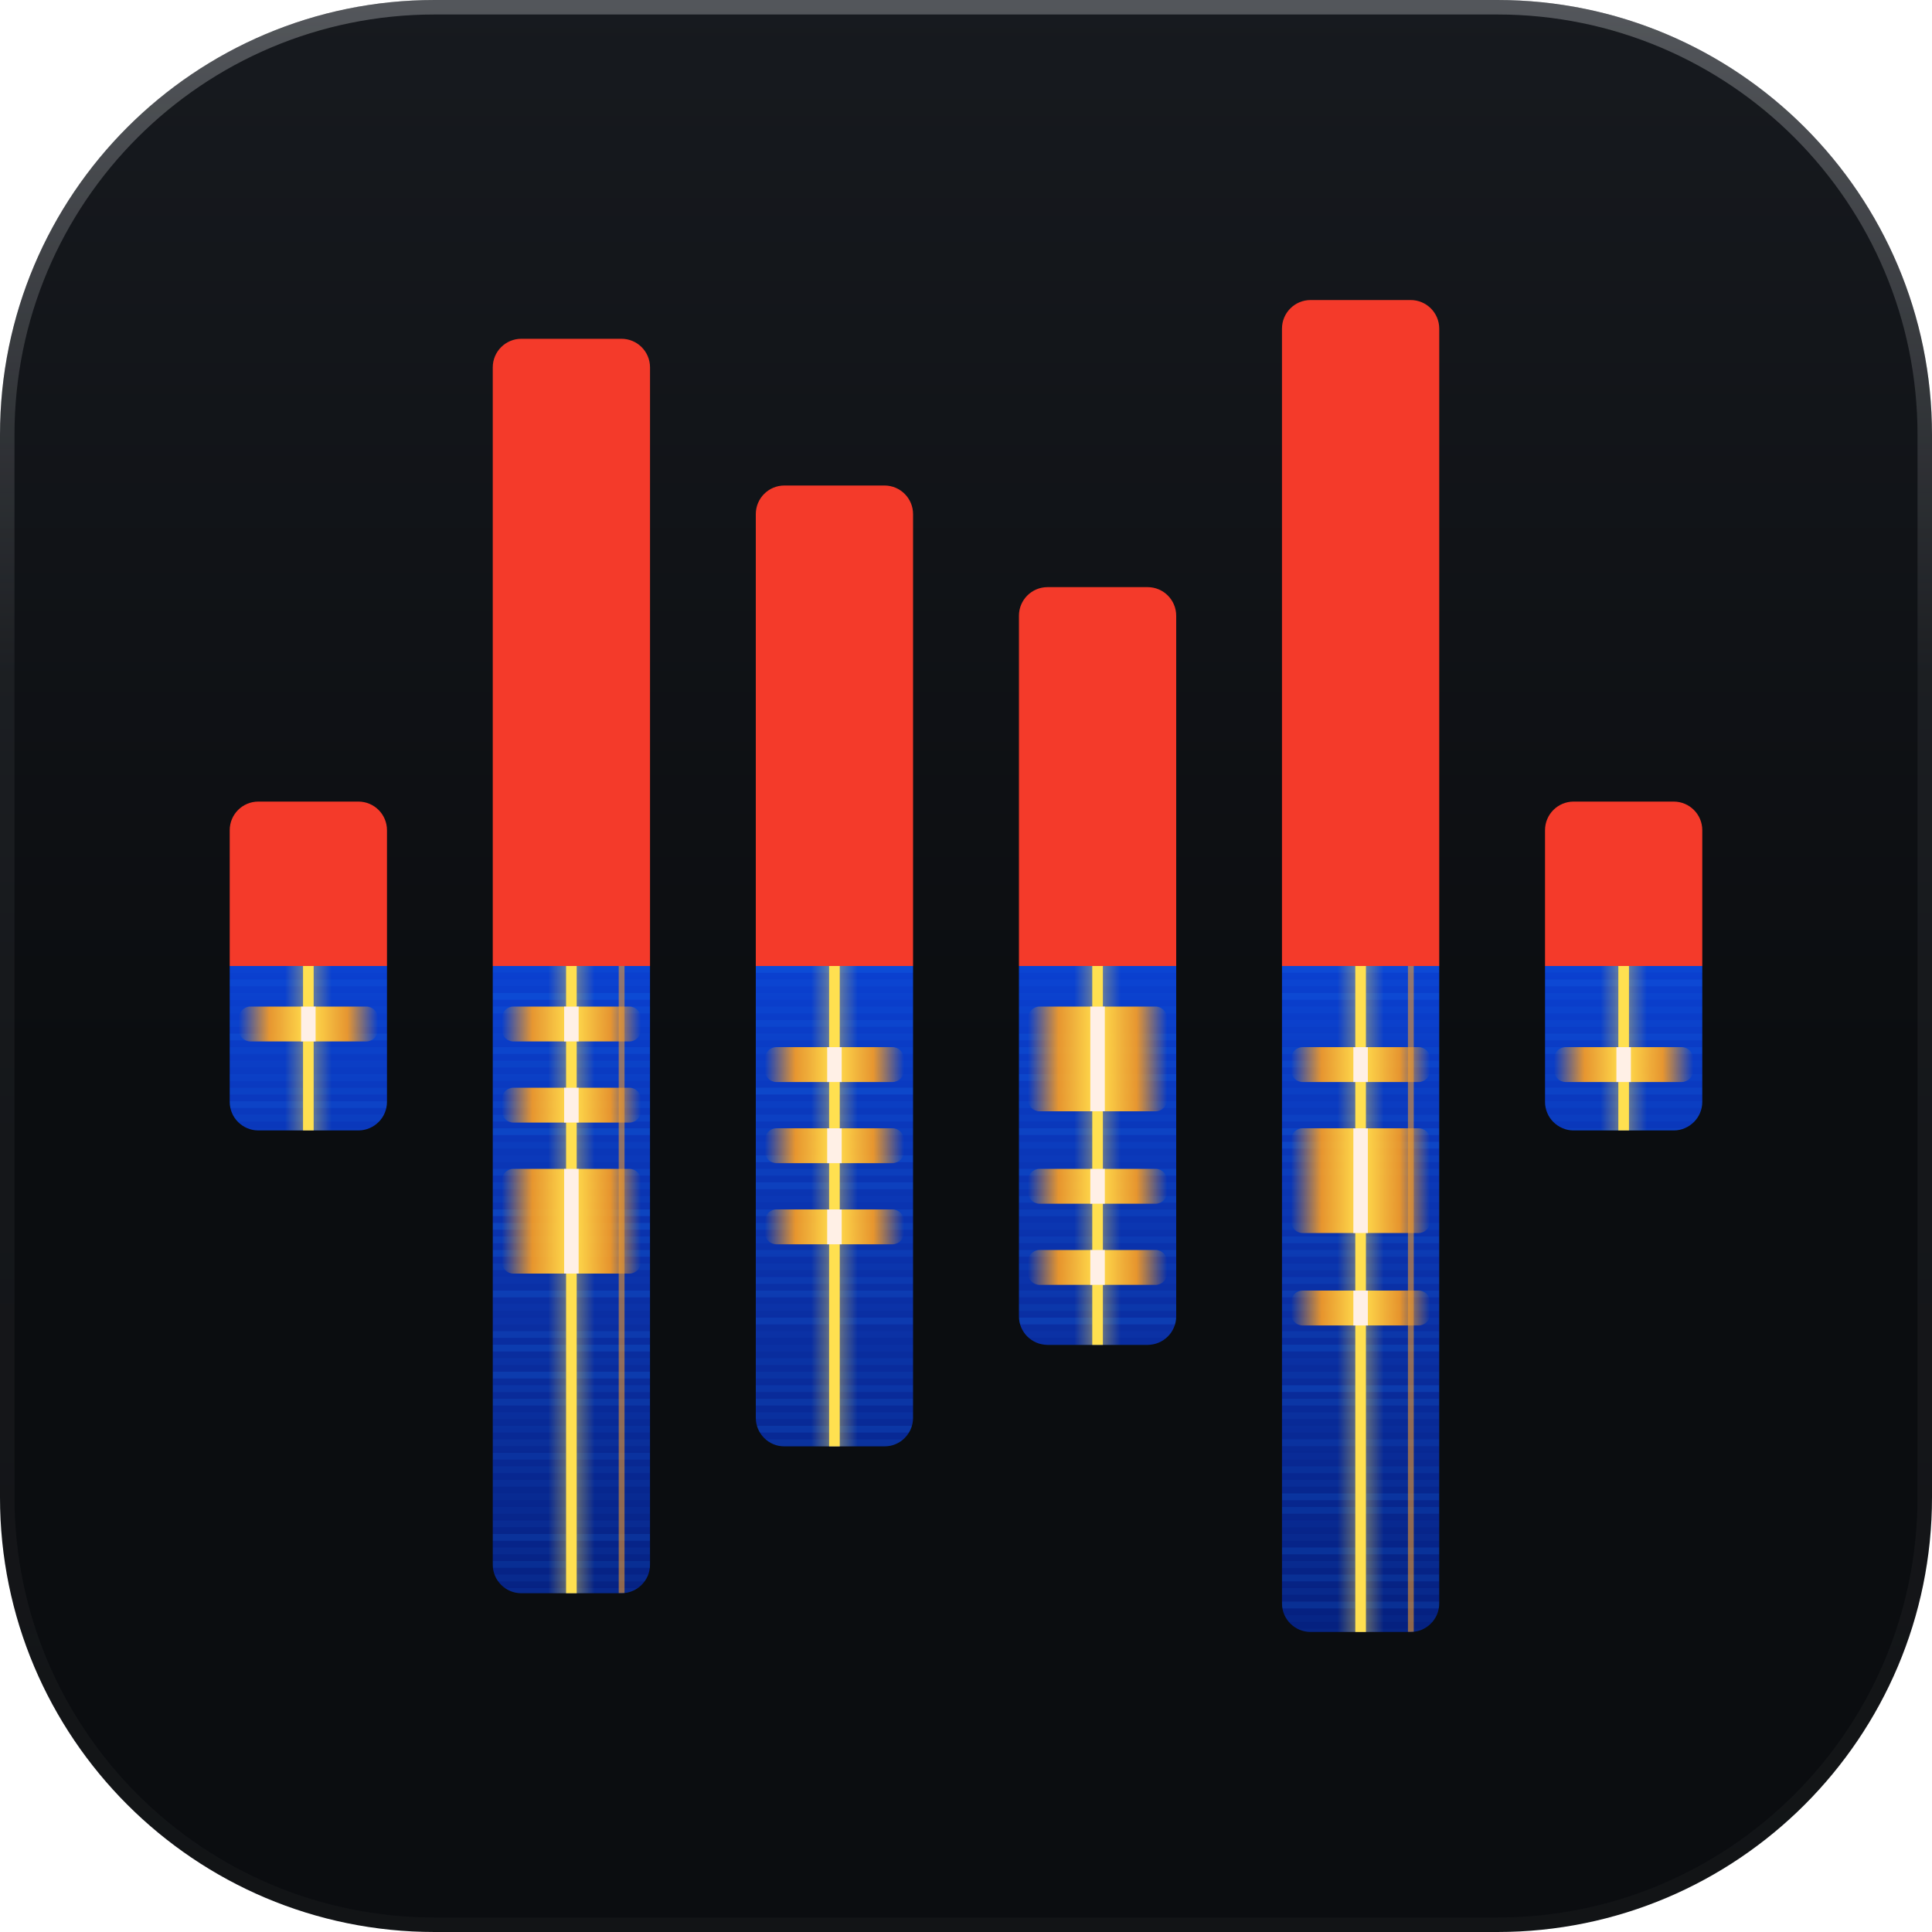
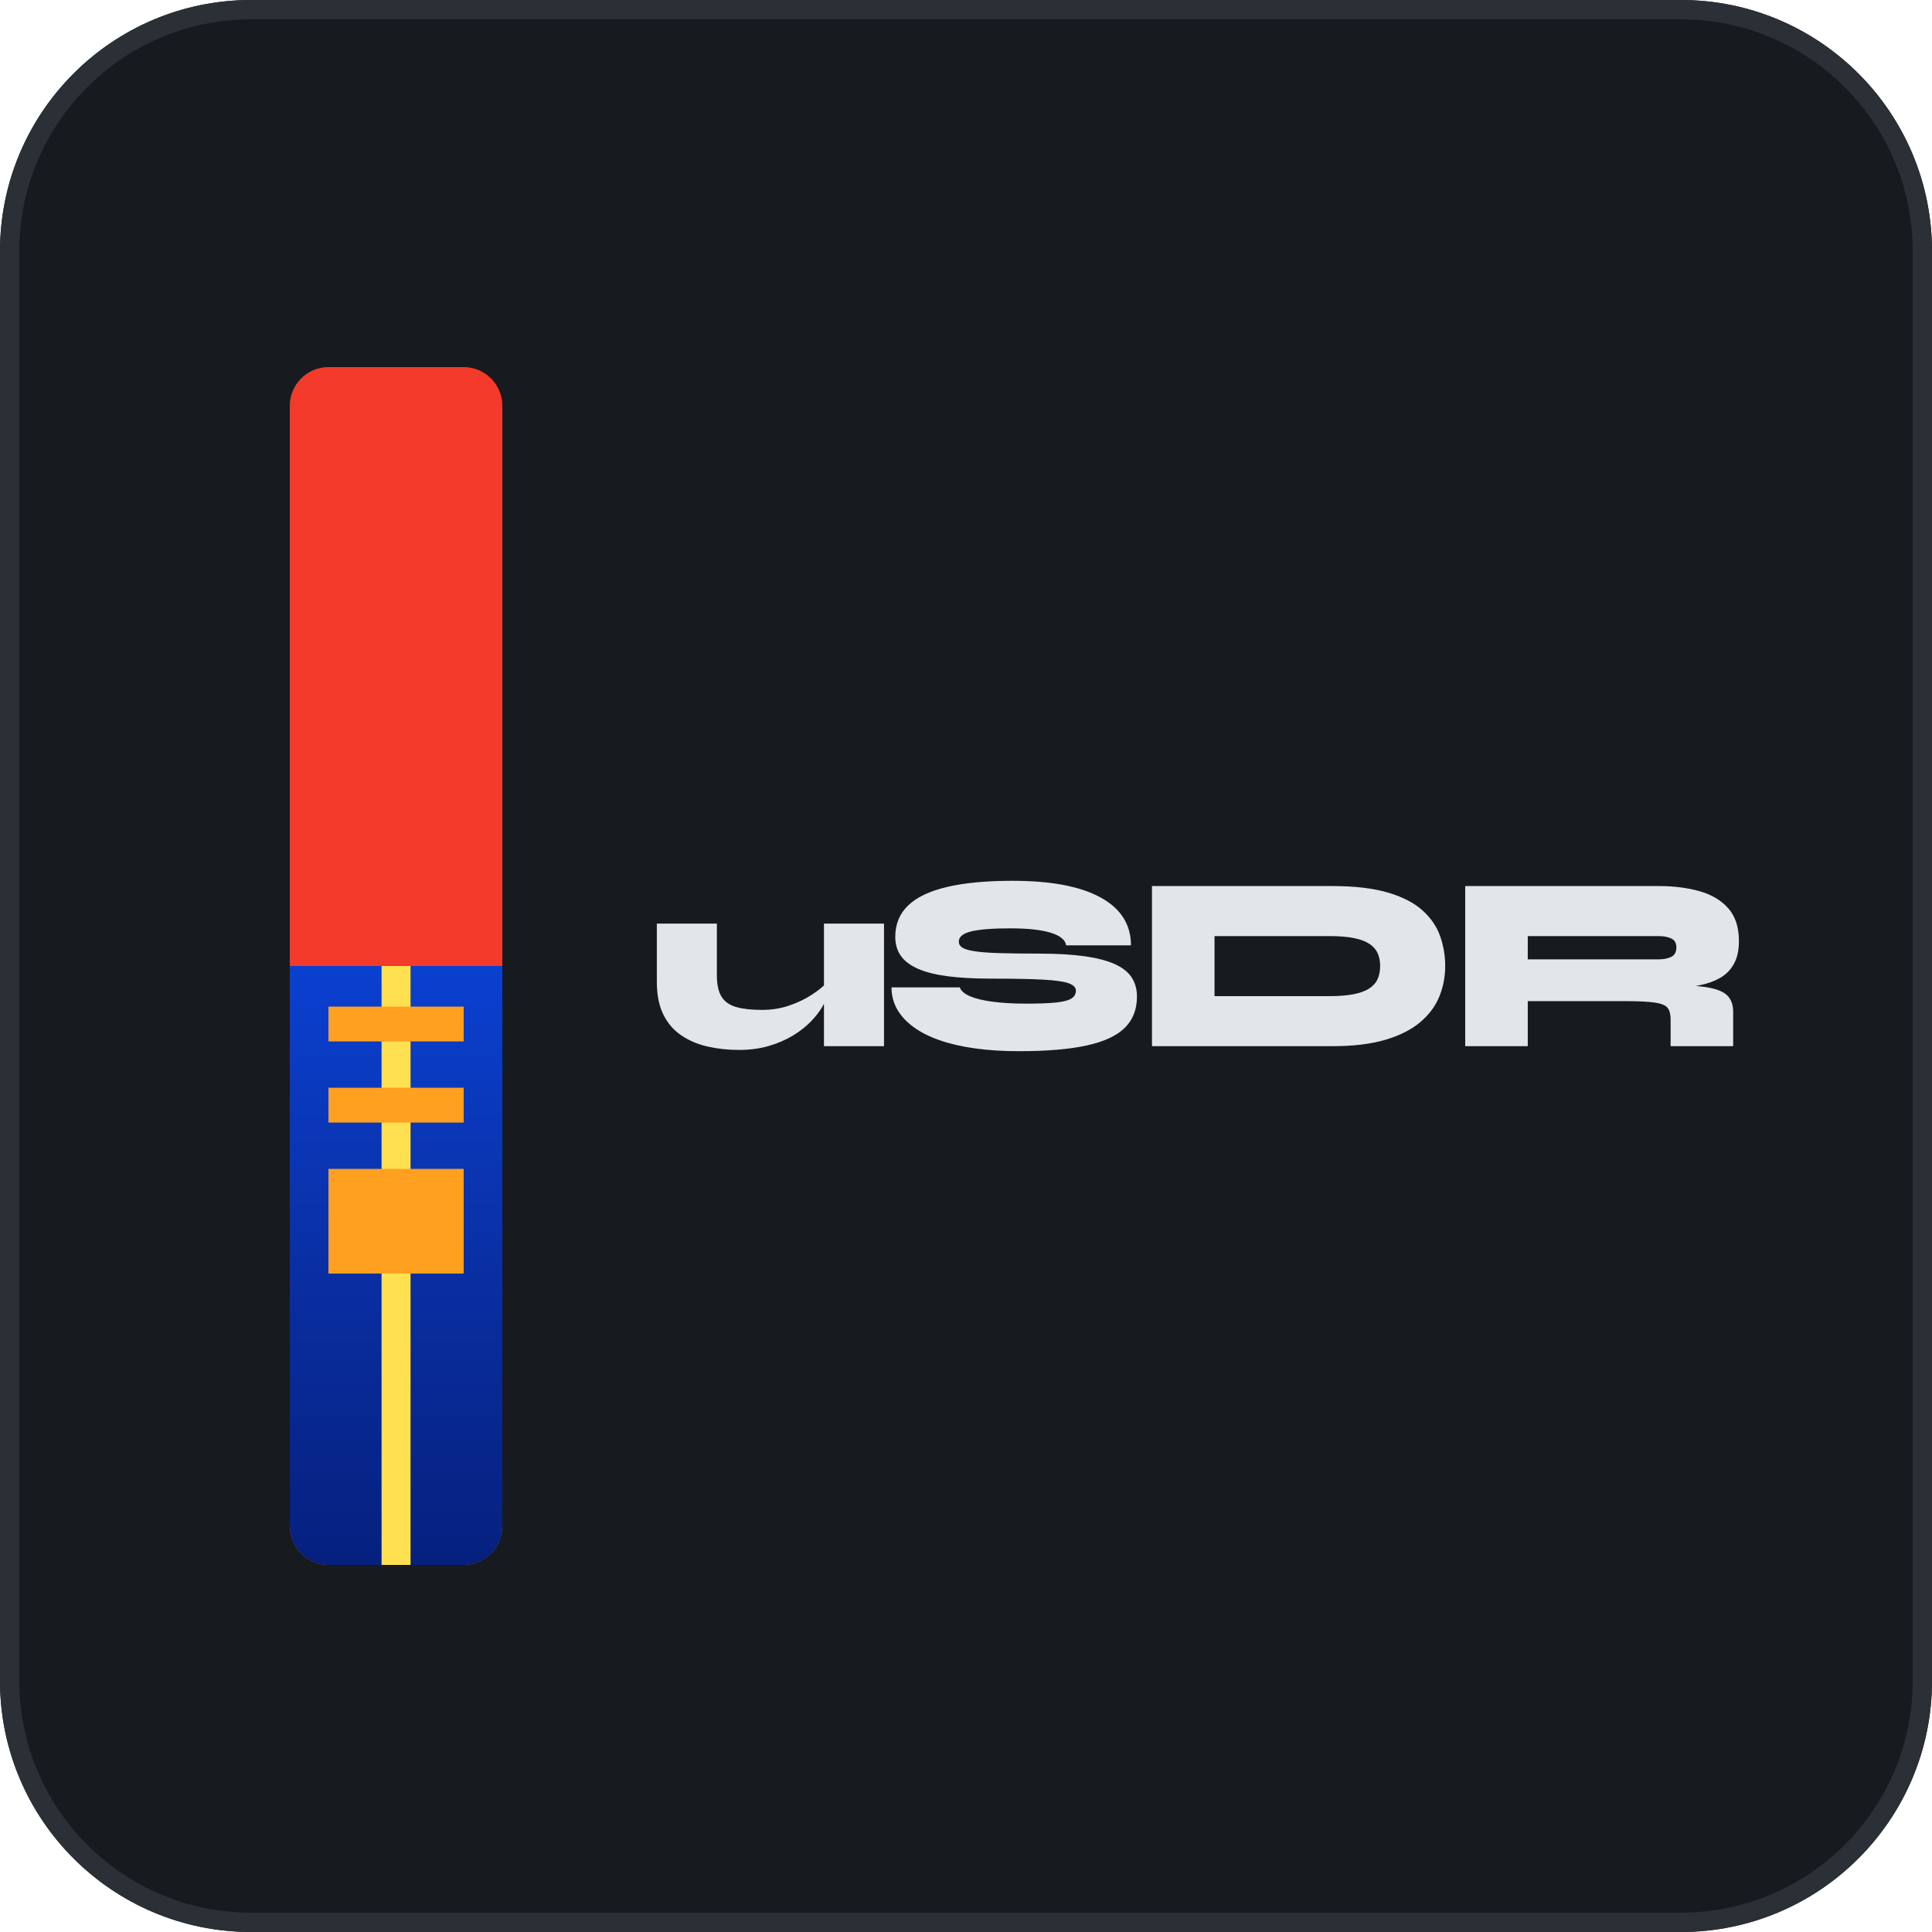
- <svg xmlns="http://www.w3.org/2000/svg" viewBox="-100 -100 200 200" width="1024" height="1024" role="img" aria-label="uSDR">
+ <svg xmlns="http://www.w3.org/2000/svg" viewBox="-100 -100 200 200" width="512" height="512" role="img" aria-label="uSDR">
  <defs>
-     <linearGradient id="tile" x1="0" y1="0" x2="0" y2="1">
-       <stop offset="0" stop-color="#171a1f" />
-       <stop offset=".55" stop-color="#0b0d10" />
-     </linearGradient>
-     <linearGradient id="rim" x1="0" y1="0" x2="0" y2="1">
-       <stop offset="0" stop-color="#e3e6e9" stop-opacity=".30" />
-       <stop offset=".35" stop-color="#e3e6e9" stop-opacity=".06" />
-       <stop offset="1" stop-color="#e3e6e9" stop-opacity=".03" />
-     </linearGradient>
-     <linearGradient id="wf" x1="0" y1="0" x2="0" y2="70" gradientUnits="userSpaceOnUse">
+     <linearGradient id="usfwf" x1="0" y1="0" x2="0" y2="62" gradientUnits="userSpaceOnUse">
      <stop offset="0" stop-color="#0a40d0" />
      <stop offset=".5" stop-color="#0a2fa4" />
      <stop offset="1" stop-color="#05207e" />
    </linearGradient>
-     <linearGradient id="burst" x1="0" y1="0" x2="1" y2="0">
+     <linearGradient id="usfbu" x1="0" y1="0" x2="1" y2="0">
      <stop offset="0" stop-color="#ffa020" stop-opacity="0" />
-       <stop offset=".22" stop-color="#ffa020" stop-opacity=".9" />
+       <stop offset=".2" stop-color="#ffa020" stop-opacity=".9" />
      <stop offset=".5" stop-color="#ffe050" />
-       <stop offset=".78" stop-color="#ffa020" stop-opacity=".9" />
+       <stop offset=".8" stop-color="#ffa020" stop-opacity=".9" />
      <stop offset="1" stop-color="#ffa020" stop-opacity="0" />
    </linearGradient>
-     <linearGradient id="glow" x1="0" y1="0" x2="1" y2="0">
+     <linearGradient id="usfgl0" x1="0" y1="0" x2="1" y2="0">
      <stop offset="0" stop-color="#ffe050" stop-opacity="0" />
      <stop offset=".5" stop-color="#ffe050" stop-opacity=".45" />
      <stop offset="1" stop-color="#ffe050" stop-opacity="0" />
    </linearGradient>
-     <clipPath id="b0">
-       <rect x="-76.22" y="-17.02" width="16.28" height="34.04" rx="2.96" />
-     </clipPath>
-     <clipPath id="b1">
-       <rect x="-48.99" y="-64.93" width="16.28" height="129.86" rx="2.96" />
-     </clipPath>
-     <clipPath id="b2">
-       <rect x="-21.76" y="-49.74" width="16.28" height="99.47" rx="2.96" />
-     </clipPath>
-     <clipPath id="b3">
-       <rect x="5.48" y="-39.22" width="16.28" height="78.44" rx="2.96" />
-     </clipPath>
-     <clipPath id="b4">
-       <rect x="32.71" y="-68.94" width="16.28" height="137.88" rx="2.96" />
-     </clipPath>
-     <clipPath id="b5">
-       <rect x="59.94" y="-17.02" width="16.28" height="34.04" rx="2.96" />
+     <clipPath id="usfsc">
+       <rect x="-70" y="-62" width="22" height="124" rx="4" />
    </clipPath>
  </defs>
-   <rect x="-100" y="-100" width="200" height="200" rx="45" fill="url(#tile)" />
-   <g clip-path="url(#b0)">
-     <rect x="-76.22" y="-17.02" width="16.28" height="17.02" fill="#f43a2a" />
-     <rect x="-76.22" y="0" width="16.28" height="17.02" fill="url(#wf)" />
-     <rect x="-76.22" y="0" width="16.28" height=".7" fill="#1a80f8" opacity="0.04" />
-     <rect x="-76.22" y="1.4" width="16.28" height=".7" fill="#1a80f8" opacity="0.11" />
-     <rect x="-76.22" y="2.8" width="16.28" height=".7" fill="#1a80f8" opacity="0.05" />
-     <rect x="-76.22" y="4.2" width="16.28" height=".7" fill="#1a80f8" opacity="0.05" />
-     <rect x="-76.22" y="5.6" width="16.28" height=".7" fill="#1a80f8" opacity="0.08" />
-     <rect x="-76.22" y="7" width="16.28" height=".7" fill="#1a80f8" opacity="0.15" />
-     <rect x="-76.22" y="8.4" width="16.28" height=".7" fill="#1a80f8" opacity="0.08" />
-     <rect x="-76.22" y="9.8" width="16.28" height=".7" fill="#1a80f8" opacity="0.04" />
-     <rect x="-76.22" y="11.2" width="16.28" height=".7" fill="#1a80f8" opacity="0.08" />
-     <rect x="-76.22" y="12.6" width="16.28" height=".7" fill="#1a80f8" opacity="0.09" />
-     <rect x="-76.22" y="14" width="16.28" height=".7" fill="#1a80f8" opacity="0.14" />
-     <rect x="-76.22" y="15.4" width="16.28" height=".7" fill="#1a80f8" opacity="0.08" />
-     <rect x="-76.22" y="16.8" width="16.28" height=".7" fill="#1a80f8" opacity="0.04" />
-     <rect x="-70.48" y="0" width="4.8" height="17.02" fill="url(#glow)" />
-     <rect x="-68.63" y="0" width="1.1" height="17.02" fill="#ffe050" />
-     <rect x="-75.28" y="4.2" width="14.4" height="3.61" rx="1.2" fill="url(#burst)" />
-     <rect x="-68.83" y="4.2" width="1.5" height="3.61" fill="#fff0e6" />
+   <rect x="-100" y="-100" width="200" height="200" rx="26" fill="#171a1f" />
+   <rect x="-99" y="-99" width="198" height="198" rx="25" fill="none" stroke="#2b3037" stroke-width="2" />
+   <g clip-path="url(#usfsc)">
+     <rect x="-70" y="-62" width="22" height="124" rx="4" fill="#f43a2a" />
+     <rect x="-70" y="0" width="22" height="62" fill="url(#usfwf)" />
+     <rect x="-60.5" y="0" width="3" height="62" fill="#ffe050" />
+     <rect x="-66" y="4.2" width="14" height="3.61" fill="#ffa020" />
+     <rect x="-66" y="12.6" width="14" height="3.61" fill="#ffa020" />
+     <rect x="-66" y="21" width="14" height="10.84" fill="#ffa020" />
  </g>
-   <g clip-path="url(#b1)">
-     <rect x="-48.99" y="-64.93" width="16.28" height="64.93" fill="#f43a2a" />
-     <rect x="-48.99" y="0" width="16.28" height="64.93" fill="url(#wf)" />
-     <rect x="-48.99" y="0" width="16.28" height=".7" fill="#1a80f8" opacity="0.07" />
-     <rect x="-48.99" y="1.4" width="16.28" height=".7" fill="#1a80f8" opacity="0.04" />
-     <rect x="-48.99" y="2.8" width="16.28" height=".7" fill="#1a80f8" opacity="0.17" />
-     <rect x="-48.99" y="4.2" width="16.28" height=".7" fill="#1a80f8" opacity="0.12" />
-     <rect x="-48.99" y="5.6" width="16.28" height=".7" fill="#1a80f8" opacity="0.05" />
-     <rect x="-48.99" y="7" width="16.28" height=".7" fill="#1a80f8" opacity="0.04" />
-     <rect x="-48.99" y="8.4" width="16.28" height=".7" fill="#1a80f8" opacity="0.13" />
-     <rect x="-48.99" y="9.8" width="16.28" height=".7" fill="#1a80f8" opacity="0.09" />
-     <rect x="-48.99" y="11.2" width="16.28" height=".7" fill="#1a80f8" opacity="0.07" />
-     <rect x="-48.99" y="12.6" width="16.28" height=".7" fill="#1a80f8" opacity="0.07" />
-     <rect x="-48.99" y="14" width="16.28" height=".7" fill="#1a80f8" opacity="0.11" />
-     <rect x="-48.99" y="15.4" width="16.28" height=".7" fill="#1a80f8" opacity="0.13" />
-     <rect x="-48.99" y="16.8" width="16.28" height=".7" fill="#1a80f8" opacity="0.17" />
-     <rect x="-48.99" y="18.2" width="16.28" height=".7" fill="#1a80f8" opacity="0.06" />
-     <rect x="-48.99" y="19.6" width="16.28" height=".7" fill="#1a80f8" opacity="0.04" />
-     <rect x="-48.99" y="21" width="16.28" height=".7" fill="#1a80f8" opacity="0.13" />
-     <rect x="-48.99" y="22.4" width="16.28" height=".7" fill="#1a80f8" opacity="0.09" />
-     <rect x="-48.99" y="23.8" width="16.28" height=".7" fill="#1a80f8" opacity="0.07" />
-     <rect x="-48.99" y="25.2" width="16.28" height=".7" fill="#1a80f8" opacity="0.20" />
-     <rect x="-48.99" y="26.6" width="16.28" height=".7" fill="#1a80f8" opacity="0.20" />
-     <rect x="-48.99" y="28" width="16.28" height=".7" fill="#1a80f8" opacity="0.13" />
-     <rect x="-48.99" y="29.4" width="16.28" height=".7" fill="#1a80f8" opacity="0.17" />
-     <rect x="-48.99" y="30.8" width="16.28" height=".7" fill="#1a80f8" opacity="0.10" />
-     <rect x="-48.99" y="32.2" width="16.28" height=".7" fill="#1a80f8" opacity="0.04" />
-     <rect x="-48.99" y="33.6" width="16.28" height=".7" fill="#1a80f8" opacity="0.18" />
-     <rect x="-48.99" y="35" width="16.28" height=".7" fill="#1a80f8" opacity="0.04" />
-     <rect x="-48.99" y="36.4" width="16.28" height=".7" fill="#1a80f8" opacity="0.04" />
-     <rect x="-48.99" y="37.8" width="16.28" height=".7" fill="#1a80f8" opacity="0.15" />
-     <rect x="-48.99" y="39.2" width="16.28" height=".7" fill="#1a80f8" opacity="0.18" />
-     <rect x="-48.99" y="40.6" width="16.28" height=".7" fill="#1a80f8" opacity="0.06" />
-     <rect x="-48.99" y="42" width="16.28" height=".7" fill="#1a80f8" opacity="0.18" />
-     <rect x="-48.99" y="43.4" width="16.28" height=".7" fill="#1a80f8" opacity="0.11" />
-     <rect x="-48.99" y="44.8" width="16.28" height=".7" fill="#1a80f8" opacity="0.13" />
-     <rect x="-48.99" y="46.2" width="16.28" height=".7" fill="#1a80f8" opacity="0.05" />
-     <rect x="-48.99" y="47.6" width="16.28" height=".7" fill="#1a80f8" opacity="0.07" />
-     <rect x="-48.99" y="49" width="16.28" height=".7" fill="#1a80f8" opacity="0.06" />
-     <rect x="-48.99" y="50.4" width="16.28" height=".7" fill="#1a80f8" opacity="0.12" />
-     <rect x="-48.99" y="51.8" width="16.28" height=".7" fill="#1a80f8" opacity="0.07" />
-     <rect x="-48.99" y="53.2" width="16.28" height=".7" fill="#1a80f8" opacity="0.07" />
-     <rect x="-48.99" y="54.6" width="16.28" height=".7" fill="#1a80f8" opacity="0.04" />
-     <rect x="-48.99" y="56" width="16.28" height=".7" fill="#1a80f8" opacity="0.05" />
-     <rect x="-48.99" y="57.4" width="16.28" height=".7" fill="#1a80f8" opacity="0.06" />
-     <rect x="-48.99" y="58.8" width="16.28" height=".7" fill="#1a80f8" opacity="0.15" />
-     <rect x="-48.99" y="60.2" width="16.28" height=".7" fill="#1a80f8" opacity="0.06" />
-     <rect x="-48.99" y="61.6" width="16.28" height=".7" fill="#1a80f8" opacity="0.12" />
-     <rect x="-48.99" y="63" width="16.28" height=".7" fill="#1a80f8" opacity="0.08" />
-     <rect x="-48.99" y="64.4" width="16.28" height=".7" fill="#1a80f8" opacity="0.08" />
-     <rect x="-35.95" y="0" width=".6" height="64.93" fill="#ffa020" opacity=".55" />
-     <rect x="-43.25" y="0" width="4.8" height="64.93" fill="url(#glow)" />
-     <rect x="-41.4" y="0" width="1.1" height="64.93" fill="#ffe050" />
-     <rect x="-48.05" y="4.2" width="14.4" height="3.61" rx="1.2" fill="url(#burst)" />
-     <rect x="-41.6" y="4.2" width="1.5" height="3.61" fill="#fff0e6" />
-     <rect x="-48.05" y="12.6" width="14.4" height="3.61" rx="1.2" fill="url(#burst)" />
-     <rect x="-41.6" y="12.6" width="1.5" height="3.61" fill="#fff0e6" />
-     <rect x="-48.05" y="21" width="14.4" height="10.84" rx="1.2" fill="url(#burst)" />
-     <rect x="-41.6" y="21" width="1.5" height="10.84" fill="#fff0e6" />
-   </g>
-   <g clip-path="url(#b2)">
-     <rect x="-21.76" y="-49.74" width="16.28" height="49.74" fill="#f43a2a" />
-     <rect x="-21.76" y="0" width="16.28" height="49.74" fill="url(#wf)" />
-     <rect x="-21.76" y="0" width="16.28" height=".7" fill="#1a80f8" opacity="0.17" />
-     <rect x="-21.76" y="1.4" width="16.28" height=".7" fill="#1a80f8" opacity="0.08" />
-     <rect x="-21.76" y="2.8" width="16.28" height=".7" fill="#1a80f8" opacity="0.04" />
-     <rect x="-21.76" y="4.2" width="16.28" height=".7" fill="#1a80f8" opacity="0.07" />
-     <rect x="-21.76" y="5.6" width="16.28" height=".7" fill="#1a80f8" opacity="0.12" />
-     <rect x="-21.76" y="7" width="16.28" height=".7" fill="#1a80f8" opacity="0.08" />
-     <rect x="-21.76" y="8.4" width="16.28" height=".7" fill="#1a80f8" opacity="0.08" />
-     <rect x="-21.76" y="9.8" width="16.28" height=".7" fill="#1a80f8" opacity="0.04" />
-     <rect x="-21.76" y="11.2" width="16.28" height=".7" fill="#1a80f8" opacity="0.04" />
-     <rect x="-21.76" y="12.6" width="16.28" height=".7" fill="#1a80f8" opacity="0.18" />
-     <rect x="-21.76" y="14" width="16.28" height=".7" fill="#1a80f8" opacity="0.07" />
-     <rect x="-21.76" y="15.4" width="16.28" height=".7" fill="#1a80f8" opacity="0.12" />
-     <rect x="-21.76" y="16.8" width="16.28" height=".7" fill="#1a80f8" opacity="0.08" />
-     <rect x="-21.76" y="18.2" width="16.28" height=".7" fill="#1a80f8" opacity="0.05" />
-     <rect x="-21.76" y="19.6" width="16.28" height=".7" fill="#1a80f8" opacity="0.18" />
-     <rect x="-21.76" y="21" width="16.28" height=".7" fill="#1a80f8" opacity="0.11" />
-     <rect x="-21.76" y="22.4" width="16.28" height=".7" fill="#1a80f8" opacity="0.15" />
-     <rect x="-21.76" y="23.8" width="16.28" height=".7" fill="#1a80f8" opacity="0.04" />
-     <rect x="-21.76" y="25.2" width="16.28" height=".7" fill="#1a80f8" opacity="0.15" />
-     <rect x="-21.76" y="26.6" width="16.28" height=".7" fill="#1a80f8" opacity="0.13" />
-     <rect x="-21.76" y="28" width="16.28" height=".7" fill="#1a80f8" opacity="0.06" />
-     <rect x="-21.76" y="29.4" width="16.28" height=".7" fill="#1a80f8" opacity="0.12" />
-     <rect x="-21.76" y="30.8" width="16.28" height=".7" fill="#1a80f8" opacity="0.05" />
-     <rect x="-21.76" y="32.2" width="16.28" height=".7" fill="#1a80f8" opacity="0.11" />
-     <rect x="-21.76" y="33.6" width="16.28" height=".7" fill="#1a80f8" opacity="0.15" />
-     <rect x="-21.76" y="35" width="16.28" height=".7" fill="#1a80f8" opacity="0.04" />
-     <rect x="-21.76" y="36.4" width="16.28" height=".7" fill="#1a80f8" opacity="0.15" />
-     <rect x="-21.76" y="37.8" width="16.28" height=".7" fill="#1a80f8" opacity="0.04" />
-     <rect x="-21.76" y="39.2" width="16.28" height=".7" fill="#1a80f8" opacity="0.04" />
-     <rect x="-21.76" y="40.6" width="16.28" height=".7" fill="#1a80f8" opacity="0.08" />
-     <rect x="-21.76" y="42" width="16.28" height=".7" fill="#1a80f8" opacity="0.08" />
-     <rect x="-21.76" y="43.4" width="16.28" height=".7" fill="#1a80f8" opacity="0.12" />
-     <rect x="-21.76" y="44.8" width="16.28" height=".7" fill="#1a80f8" opacity="0.13" />
-     <rect x="-21.76" y="46.2" width="16.28" height=".7" fill="#1a80f8" opacity="0.07" />
-     <rect x="-21.76" y="47.6" width="16.28" height=".7" fill="#1a80f8" opacity="0.15" />
-     <rect x="-21.76" y="49" width="16.28" height=".7" fill="#1a80f8" opacity="0.10" />
-     <rect x="-16.02" y="0" width="4.8" height="49.74" fill="url(#glow)" />
-     <rect x="-14.17" y="0" width="1.1" height="49.74" fill="#ffe050" />
-     <rect x="-20.82" y="8.4" width="14.4" height="3.61" rx="1.2" fill="url(#burst)" />
-     <rect x="-14.37" y="8.4" width="1.5" height="3.61" fill="#fff0e6" />
-     <rect x="-20.82" y="16.8" width="14.4" height="3.61" rx="1.2" fill="url(#burst)" />
-     <rect x="-14.37" y="16.8" width="1.5" height="3.61" fill="#fff0e6" />
-     <rect x="-20.82" y="25.2" width="14.4" height="3.61" rx="1.2" fill="url(#burst)" />
-     <rect x="-14.37" y="25.2" width="1.5" height="3.61" fill="#fff0e6" />
-   </g>
-   <g clip-path="url(#b3)">
-     <rect x="5.48" y="-39.22" width="16.28" height="39.22" fill="#f43a2a" />
-     <rect x="5.48" y="0" width="16.28" height="39.22" fill="url(#wf)" />
-     <rect x="5.48" y="0" width="16.28" height=".7" fill="#1a80f8" opacity="0.06" />
-     <rect x="5.48" y="1.4" width="16.28" height=".7" fill="#1a80f8" opacity="0.06" />
-     <rect x="5.48" y="2.8" width="16.28" height=".7" fill="#1a80f8" opacity="0.05" />
-     <rect x="5.48" y="4.2" width="16.28" height=".7" fill="#1a80f8" opacity="0.08" />
-     <rect x="5.48" y="5.6" width="16.28" height=".7" fill="#1a80f8" opacity="0.04" />
-     <rect x="5.48" y="7" width="16.28" height=".7" fill="#1a80f8" opacity="0.13" />
-     <rect x="5.48" y="8.4" width="16.28" height=".7" fill="#1a80f8" opacity="0.13" />
-     <rect x="5.48" y="9.8" width="16.28" height=".7" fill="#1a80f8" opacity="0.10" />
-     <rect x="5.48" y="11.2" width="16.28" height=".7" fill="#1a80f8" opacity="0.16" />
-     <rect x="5.48" y="12.6" width="16.28" height=".7" fill="#1a80f8" opacity="0.05" />
-     <rect x="5.48" y="14" width="16.28" height=".7" fill="#1a80f8" opacity="0.09" />
-     <rect x="5.48" y="15.4" width="16.28" height=".7" fill="#1a80f8" opacity="0.06" />
-     <rect x="5.48" y="16.8" width="16.28" height=".7" fill="#1a80f8" opacity="0.15" />
-     <rect x="5.48" y="18.2" width="16.28" height=".7" fill="#1a80f8" opacity="0.07" />
-     <rect x="5.48" y="19.6" width="16.28" height=".7" fill="#1a80f8" opacity="0.04" />
-     <rect x="5.48" y="21" width="16.28" height=".7" fill="#1a80f8" opacity="0.16" />
-     <rect x="5.48" y="22.4" width="16.28" height=".7" fill="#1a80f8" opacity="0.08" />
-     <rect x="5.48" y="23.8" width="16.28" height=".7" fill="#1a80f8" opacity="0.13" />
-     <rect x="5.48" y="25.2" width="16.28" height=".7" fill="#1a80f8" opacity="0.11" />
-     <rect x="5.48" y="26.6" width="16.28" height=".7" fill="#1a80f8" opacity="0.04" />
-     <rect x="5.48" y="28" width="16.28" height=".7" fill="#1a80f8" opacity="0.10" />
-     <rect x="5.48" y="29.4" width="16.28" height=".7" fill="#1a80f8" opacity="0.14" />
-     <rect x="5.48" y="30.8" width="16.28" height=".7" fill="#1a80f8" opacity="0.07" />
-     <rect x="5.48" y="32.2" width="16.28" height=".7" fill="#1a80f8" opacity="0.04" />
-     <rect x="5.48" y="33.6" width="16.28" height=".7" fill="#1a80f8" opacity="0.10" />
-     <rect x="5.48" y="35" width="16.28" height=".7" fill="#1a80f8" opacity="0.09" />
-     <rect x="5.48" y="36.4" width="16.28" height=".7" fill="#1a80f8" opacity="0.18" />
-     <rect x="5.48" y="37.8" width="16.28" height=".7" fill="#1a80f8" opacity="0.04" />
-     <rect x="5.48" y="39.2" width="16.28" height=".7" fill="#1a80f8" opacity="0.13" />
-     <rect x="11.22" y="0" width="4.8" height="39.22" fill="url(#glow)" />
-     <rect x="13.07" y="0" width="1.1" height="39.22" fill="#ffe050" />
-     <rect x="6.42" y="4.2" width="14.4" height="10.84" rx="1.2" fill="url(#burst)" />
-     <rect x="12.87" y="4.2" width="1.5" height="10.84" fill="#fff0e6" />
-     <rect x="6.42" y="21" width="14.4" height="3.61" rx="1.2" fill="url(#burst)" />
-     <rect x="12.87" y="21" width="1.5" height="3.61" fill="#fff0e6" />
-     <rect x="6.42" y="29.4" width="14.4" height="3.61" rx="1.2" fill="url(#burst)" />
-     <rect x="12.87" y="29.4" width="1.5" height="3.61" fill="#fff0e6" />
-   </g>
-   <g clip-path="url(#b4)">
-     <rect x="32.71" y="-68.94" width="16.28" height="68.94" fill="#f43a2a" />
-     <rect x="32.71" y="0" width="16.28" height="68.94" fill="url(#wf)" />
-     <rect x="32.71" y="0" width="16.28" height=".7" fill="#1a80f8" opacity="0.14" />
-     <rect x="32.71" y="1.4" width="16.28" height=".7" fill="#1a80f8" opacity="0.07" />
-     <rect x="32.71" y="2.8" width="16.28" height=".7" fill="#1a80f8" opacity="0.15" />
-     <rect x="32.71" y="4.2" width="16.28" height=".7" fill="#1a80f8" opacity="0.06" />
-     <rect x="32.71" y="5.6" width="16.28" height=".7" fill="#1a80f8" opacity="0.05" />
-     <rect x="32.71" y="7" width="16.28" height=".7" fill="#1a80f8" opacity="0.04" />
-     <rect x="32.71" y="8.4" width="16.28" height=".7" fill="#1a80f8" opacity="0.09" />
-     <rect x="32.71" y="9.8" width="16.28" height=".7" fill="#1a80f8" opacity="0.13" />
-     <rect x="32.71" y="11.2" width="16.28" height=".7" fill="#1a80f8" opacity="0.08" />
-     <rect x="32.71" y="12.6" width="16.28" height=".7" fill="#1a80f8" opacity="0.06" />
-     <rect x="32.71" y="14" width="16.28" height=".7" fill="#1a80f8" opacity="0.04" />
-     <rect x="32.71" y="15.4" width="16.28" height=".7" fill="#1a80f8" opacity="0.11" />
-     <rect x="32.71" y="16.8" width="16.28" height=".7" fill="#1a80f8" opacity="0.18" />
-     <rect x="32.71" y="18.2" width="16.28" height=".7" fill="#1a80f8" opacity="0.19" />
-     <rect x="32.71" y="19.6" width="16.28" height=".7" fill="#1a80f8" opacity="0.10" />
-     <rect x="32.71" y="21" width="16.28" height=".7" fill="#1a80f8" opacity="0.09" />
-     <rect x="32.71" y="22.4" width="16.28" height=".7" fill="#1a80f8" opacity="0.04" />
-     <rect x="32.71" y="23.8" width="16.28" height=".7" fill="#1a80f8" opacity="0.04" />
-     <rect x="32.71" y="25.2" width="16.28" height=".7" fill="#1a80f8" opacity="0.04" />
-     <rect x="32.71" y="26.6" width="16.28" height=".7" fill="#1a80f8" opacity="0.09" />
-     <rect x="32.71" y="28" width="16.28" height=".7" fill="#1a80f8" opacity="0.13" />
-     <rect x="32.71" y="29.4" width="16.28" height=".7" fill="#1a80f8" opacity="0.11" />
-     <rect x="32.71" y="30.8" width="16.28" height=".7" fill="#1a80f8" opacity="0.06" />
-     <rect x="32.71" y="32.2" width="16.28" height=".7" fill="#1a80f8" opacity="0.11" />
-     <rect x="32.71" y="33.6" width="16.28" height=".7" fill="#1a80f8" opacity="0.15" />
-     <rect x="32.71" y="35" width="16.28" height=".7" fill="#1a80f8" opacity="0.08" />
-     <rect x="32.71" y="36.4" width="16.28" height=".7" fill="#1a80f8" opacity="0.08" />
-     <rect x="32.71" y="37.8" width="16.28" height=".7" fill="#1a80f8" opacity="0.11" />
-     <rect x="32.71" y="39.2" width="16.28" height=".7" fill="#1a80f8" opacity="0.17" />
-     <rect x="32.71" y="40.6" width="16.28" height=".7" fill="#1a80f8" opacity="0.05" />
-     <rect x="32.71" y="42" width="16.28" height=".7" fill="#1a80f8" opacity="0.08" />
-     <rect x="32.71" y="43.4" width="16.28" height=".7" fill="#1a80f8" opacity="0.19" />
-     <rect x="32.71" y="44.8" width="16.28" height=".7" fill="#1a80f8" opacity="0.13" />
-     <rect x="32.71" y="46.2" width="16.28" height=".7" fill="#1a80f8" opacity="0.06" />
-     <rect x="32.71" y="47.6" width="16.28" height=".7" fill="#1a80f8" opacity="0.04" />
-     <rect x="32.71" y="49" width="16.28" height=".7" fill="#1a80f8" opacity="0.11" />
-     <rect x="32.71" y="50.4" width="16.28" height=".7" fill="#1a80f8" opacity="0.04" />
-     <rect x="32.71" y="51.8" width="16.28" height=".7" fill="#1a80f8" opacity="0.09" />
-     <rect x="32.71" y="53.2" width="16.28" height=".7" fill="#1a80f8" opacity="0.07" />
-     <rect x="32.71" y="54.6" width="16.28" height=".7" fill="#1a80f8" opacity="0.16" />
-     <rect x="32.71" y="56" width="16.28" height=".7" fill="#1a80f8" opacity="0.13" />
-     <rect x="32.71" y="57.4" width="16.28" height=".7" fill="#1a80f8" opacity="0.05" />
-     <rect x="32.71" y="58.8" width="16.28" height=".7" fill="#1a80f8" opacity="0.04" />
-     <rect x="32.71" y="60.2" width="16.28" height=".7" fill="#1a80f8" opacity="0.15" />
-     <rect x="32.71" y="61.6" width="16.28" height=".7" fill="#1a80f8" opacity="0.08" />
-     <rect x="32.71" y="63" width="16.28" height=".7" fill="#1a80f8" opacity="0.14" />
-     <rect x="32.71" y="64.4" width="16.28" height=".7" fill="#1a80f8" opacity="0.07" />
-     <rect x="32.71" y="65.8" width="16.28" height=".7" fill="#1a80f8" opacity="0.15" />
-     <rect x="32.71" y="67.2" width="16.28" height=".7" fill="#1a80f8" opacity="0.04" />
-     <rect x="32.71" y="68.6" width="16.28" height=".7" fill="#1a80f8" opacity="0.04" />
-     <rect x="45.75" y="0" width=".6" height="68.94" fill="#ffa020" opacity=".55" />
-     <rect x="38.45" y="0" width="4.8" height="68.94" fill="url(#glow)" />
-     <rect x="40.3" y="0" width="1.1" height="68.94" fill="#ffe050" />
-     <rect x="33.65" y="8.4" width="14.4" height="3.61" rx="1.2" fill="url(#burst)" />
-     <rect x="40.1" y="8.4" width="1.5" height="3.61" fill="#fff0e6" />
-     <rect x="33.65" y="16.8" width="14.4" height="10.84" rx="1.2" fill="url(#burst)" />
-     <rect x="40.1" y="16.8" width="1.5" height="10.84" fill="#fff0e6" />
-     <rect x="33.65" y="33.6" width="14.4" height="3.61" rx="1.2" fill="url(#burst)" />
-     <rect x="40.1" y="33.6" width="1.5" height="3.61" fill="#fff0e6" />
-   </g>
-   <g clip-path="url(#b5)">
-     <rect x="59.94" y="-17.02" width="16.28" height="17.02" fill="#f43a2a" />
-     <rect x="59.94" y="0" width="16.28" height="17.02" fill="url(#wf)" />
-     <rect x="59.94" y="0" width="16.28" height=".7" fill="#1a80f8" opacity="0.07" />
-     <rect x="59.94" y="1.4" width="16.28" height=".7" fill="#1a80f8" opacity="0.14" />
-     <rect x="59.94" y="2.8" width="16.28" height=".7" fill="#1a80f8" opacity="0.07" />
-     <rect x="59.94" y="4.2" width="16.28" height=".7" fill="#1a80f8" opacity="0.07" />
-     <rect x="59.94" y="5.6" width="16.28" height=".7" fill="#1a80f8" opacity="0.08" />
-     <rect x="59.94" y="7" width="16.28" height=".7" fill="#1a80f8" opacity="0.12" />
-     <rect x="59.94" y="8.4" width="16.28" height=".7" fill="#1a80f8" opacity="0.13" />
-     <rect x="59.94" y="9.8" width="16.28" height=".7" fill="#1a80f8" opacity="0.04" />
-     <rect x="59.94" y="11.2" width="16.28" height=".7" fill="#1a80f8" opacity="0.07" />
-     <rect x="59.94" y="12.6" width="16.28" height=".7" fill="#1a80f8" opacity="0.12" />
-     <rect x="59.94" y="14" width="16.28" height=".7" fill="#1a80f8" opacity="0.07" />
-     <rect x="59.94" y="15.4" width="16.28" height=".7" fill="#1a80f8" opacity="0.06" />
-     <rect x="59.94" y="16.8" width="16.28" height=".7" fill="#1a80f8" opacity="0.11" />
-     <rect x="65.68" y="0" width="4.8" height="17.02" fill="url(#glow)" />
-     <rect x="67.53" y="0" width="1.1" height="17.02" fill="#ffe050" />
-     <rect x="60.88" y="8.4" width="14.4" height="3.61" rx="1.2" fill="url(#burst)" />
-     <rect x="67.33" y="8.4" width="1.5" height="3.61" fill="#fff0e6" />
-   </g>
-   <rect x="-99.25" y="-99.25" width="198.5" height="198.5" rx="44.25" fill="none" stroke="url(#rim)" stroke-width="1.5" />
+   <path transform="translate(-33.17 8.3) scale(0.259)" d="M95.3 0.0H71.3V-49.0H95.3ZM72.3 -25.3 72.5 -20.5Q72.2 -18.4 70.55 -15.6Q68.9 -12.8 66.0 -9.8Q63.1 -6.8 58.9 -4.25Q54.7 -1.7 49.3 -0.1Q43.9 1.5 37.3 1.5Q30.7 1.5 24.8 0.15Q18.9 -1.2 14.3 -4.3Q9.7 -7.4 7.1 -12.65Q4.5 -17.9 4.5 -25.8V-49.0H28.5V-28.3Q28.5 -22.8 30.35 -19.8Q32.2 -16.8 36.2 -15.65Q40.2 -14.5 46.5 -14.5Q52.4 -14.5 57.45 -16.25Q62.5 -18.0 66.35 -20.5Q70.2 -23.0 72.3 -25.3ZM98.3 -23.5H125.6Q126.3 -21.4 129.7 -19.95Q133.1 -18.5 138.85 -17.75Q144.6 -17.0 152.2 -17.0Q159.7 -17.0 164.05 -17.45Q168.4 -17.9 170.2 -19.05Q172.0 -20.2 172.0 -22.2Q172.0 -24.1 169.1 -25.15Q166.2 -26.2 158.8 -26.6Q151.4 -27.0 138.0 -27.0Q128.0 -27.0 120.75 -27.95Q113.5 -28.9 108.85 -30.95Q104.2 -33.0 102 -36.15Q99.8 -39.3 99.8 -43.7Q99.8 -51.3 104.95 -56.25Q110.1 -61.2 120.55 -63.65Q131.0 -66.1 146.7 -66.1Q169.7 -66.1 181.85 -59.45Q194.0 -52.8 194.0 -40.3H168.1Q167.6 -43.6 161.9 -45.35Q156.2 -47.1 145.7 -47.1Q135.3 -47.1 130.25 -45.9Q125.2 -44.7 125.2 -41.8Q125.2 -40.3 126.6 -39.4Q128.0 -38.5 131.45 -37.95Q134.9 -37.4 141.2 -37.2Q147.5 -37.0 157.2 -37.0Q167.9 -37.0 175.4 -35.95Q182.9 -34.9 187.55 -32.8Q192.2 -30.7 194.3 -27.45Q196.4 -24.2 196.4 -19.8Q196.4 -12.2 191.6 -7.4Q186.8 -2.6 176.4 -0.3Q166.0 2.0 149.2 2.0Q139.7 2.0 131.75 0.9Q123.8 -0.2 117.6 -2.35Q111.4 -4.5 107.1 -7.65Q102.8 -10.8 100.55 -14.75Q98.3 -18.7 98.3 -23.5ZM274.4 -64.0Q287.9 -64.0 296.7 -61.4Q305.5 -58.8 310.5 -54.3Q315.5 -49.8 317.55 -44.05Q319.6 -38.3 319.6 -32.0Q319.6 -25.7 317.3 -19.95Q315 -14.2 309.75 -9.7Q304.5 -5.2 295.85 -2.6Q287.2 0.0 274.4 0.0H202.4V-64.0ZM227.4 -20.0H273.4Q279 -20.0 282.9 -20.75Q286.8 -21.5 289.15 -23.0Q291.5 -24.5 292.55 -26.75Q293.6 -29.0 293.6 -32.0Q293.6 -35.0 292.55 -37.25Q291.5 -39.5 289.15 -41.0Q286.8 -42.5 282.9 -43.25Q279 -44.0 273.4 -44.0H227.4ZM327.6 0.0V-64.0H404.9Q414.0 -64.0 421.25 -61.95Q428.5 -59.9 432.75 -55.1Q437.0 -50.3 437.0 -42.0Q437.0 -36.5 435.0 -32.9Q433.0 -29.3 429.5 -27.3Q426.0 -25.3 421.5 -24.4Q417.0 -23.5 412.1 -23.3L404.8 -24.7Q416.7 -24.6 423.15 -23.7Q429.6 -22.8 432.15 -20.45Q434.7 -18.1 434.7 -13.7V0.0H409.7V-10.7Q409.7 -13.7 408.55 -15.25Q407.4 -16.8 403.55 -17.4Q399.7 -18.0 391.7 -18.0H352.6V0.0ZM352.6 -34.7H404.9Q407.9 -34.7 409.95 -35.7Q412.0 -36.7 412.0 -39.5Q412.0 -42.1 409.95 -43.05Q407.9 -44.0 404.9 -44.0H352.6Z" fill="#e3e6e9" />
</svg>
